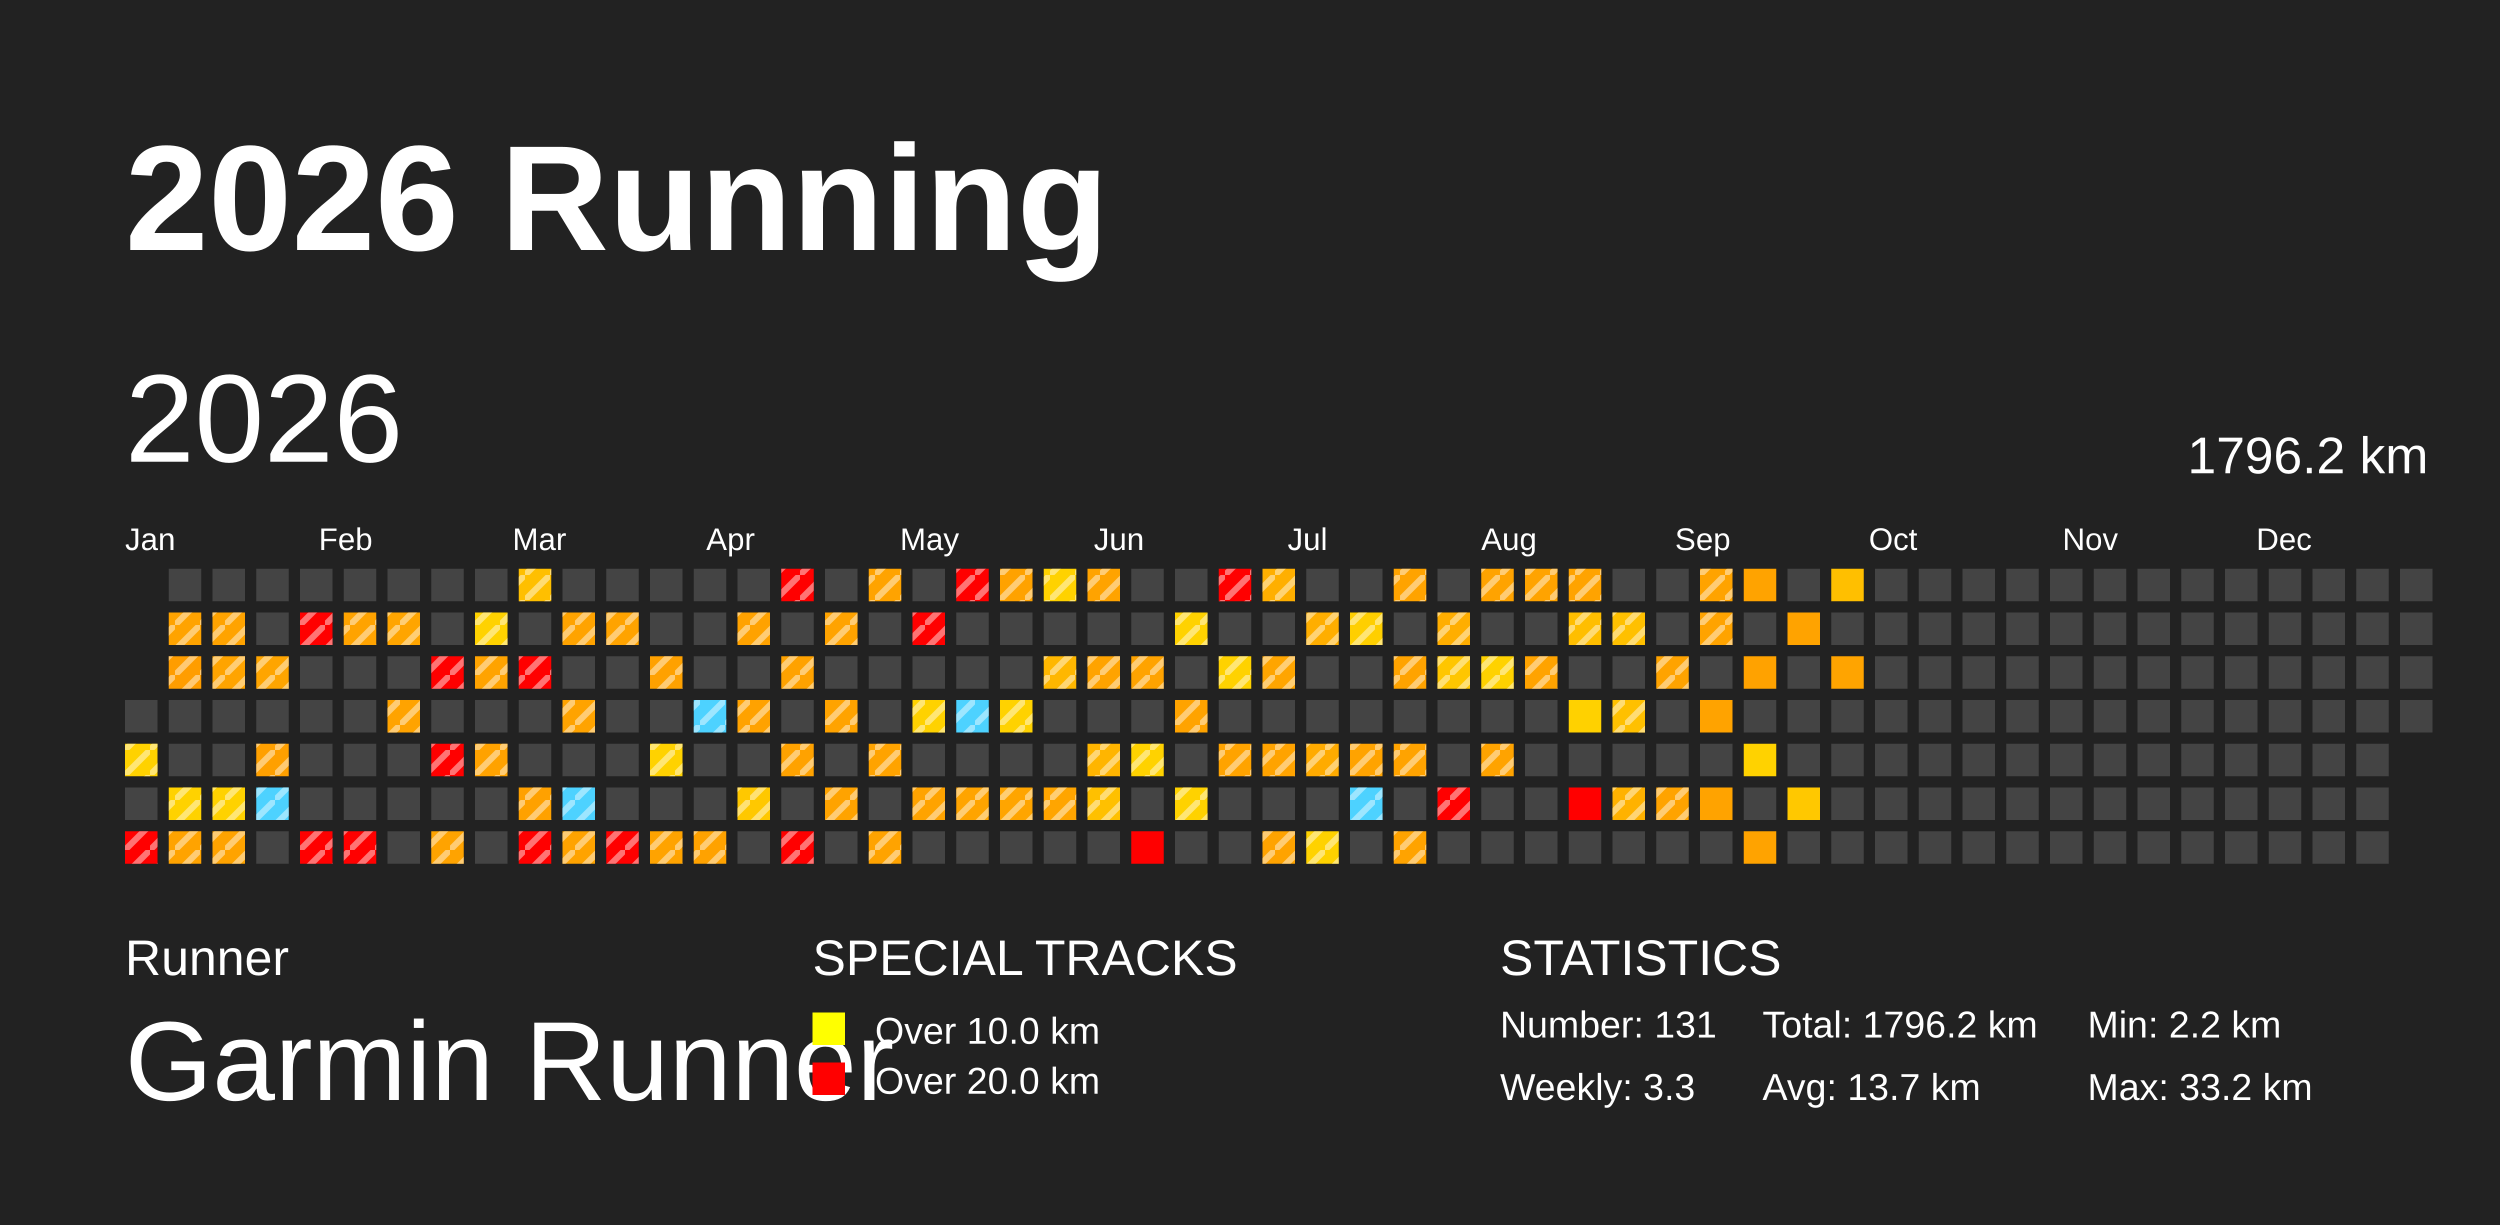
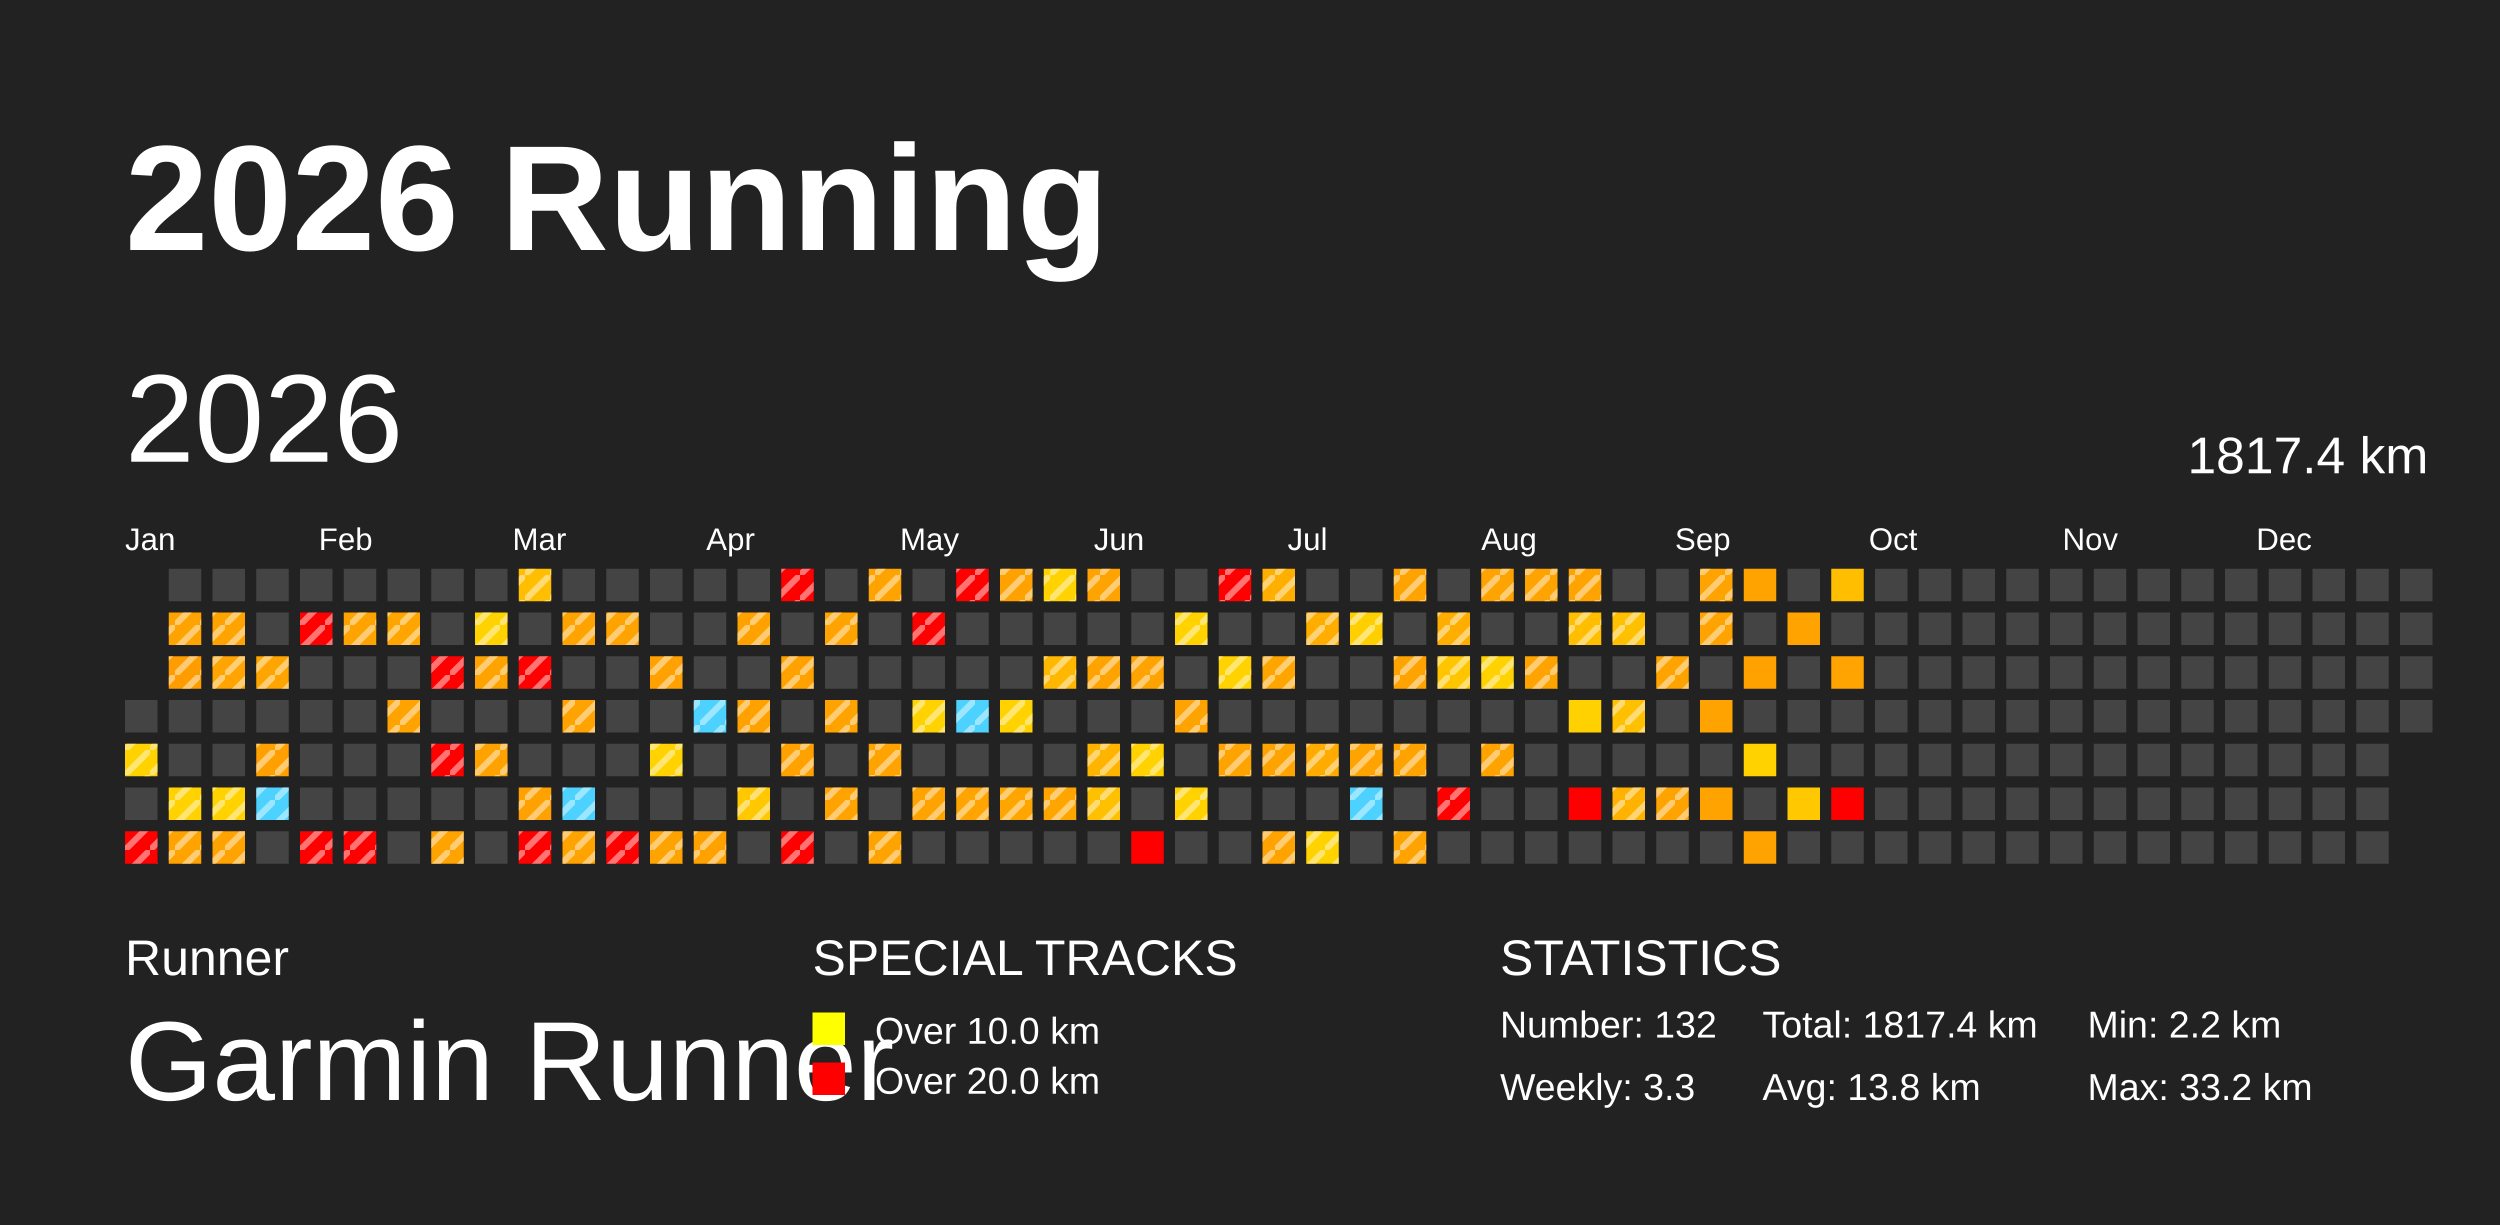
<svg xmlns="http://www.w3.org/2000/svg" baseProfile="full" height="98mm" version="1.1" viewBox="0,0,200,98" width="200mm">
  <defs>
    <pattern height="2" id="indoor-stripe" patternUnits="userSpaceOnUse" width="2">
      <line stroke="white" stroke-opacity="0.45" stroke-width="0.5" x1="0" x2="2" y1="2" y2="0" />
    </pattern>
  </defs>
  <rect fill="#222222" height="98" width="200" x="0" y="0" />
  <text fill="#FFFFFF" style="font-size:12px; font-family:Arial; font-weight:bold;" x="10" y="20">2026 Running</text>
  <text fill="#FFFFFF" style="font-size:4px; font-family:Arial" x="10" y="78">Runner</text>
  <text fill="#FFFFFF" style="font-size:9px; font-family:Arial" x="10" y="88">Garmin Runner</text>
  <text fill="#FFFFFF" style="font-size:4px; font-family:Arial" x="65" y="78">SPECIAL TRACKS</text>
  <rect fill="yellow" height="2.6" width="2.6" x="65" y="81" />
  <text fill="#FFFFFF" style="font-size:3px; font-family:Arial" x="70" y="83.5">Over 10.0 km</text>
  <rect fill="red" height="2.6" width="2.6" x="65" y="85" />
  <text fill="#FFFFFF" style="font-size:3px; font-family:Arial" x="70" y="87.5">Over 20.0 km</text>
  <text fill="#FFFFFF" style="font-size:4px; font-family:Arial" x="120" y="78">STATISTICS</text>
-   <text fill="#FFFFFF" style="font-size:3px; font-family:Arial" x="120" y="83">Number: 131</text>
+   <text fill="#FFFFFF" style="font-size:3px; font-family:Arial" x="120" y="83">Number: 132</text>
  <text fill="#FFFFFF" style="font-size:3px; font-family:Arial" x="120" y="88">Weekly: 3.3</text>
-   <text fill="#FFFFFF" style="font-size:3px; font-family:Arial" x="141" y="83">Total: 1796.2 km</text>
-   <text fill="#FFFFFF" style="font-size:3px; font-family:Arial" x="141" y="88">Avg: 13.7 km</text>
+   <text fill="#FFFFFF" style="font-size:3px; font-family:Arial" x="141" y="83">Total: 1817.4 km</text>
+   <text fill="#FFFFFF" style="font-size:3px; font-family:Arial" x="141" y="88">Avg: 13.8 km</text>
  <text fill="#FFFFFF" style="font-size:3px; font-family:Arial" x="167" y="83">Min: 2.2 km</text>
  <text fill="#FFFFFF" style="font-size:3px; font-family:Arial" x="167" y="88">Max: 33.2 km</text>
  <text dominant-baseline="hanging" fill="#FFFFFF" style="font-size:10.0px; font-family:Arial;" x="10" y="30">2026</text>
-   <text dominant-baseline="hanging" fill="#FFFFFF" style="font-size:4.125px; font-family:Arial;" x="175" y="35">1796.2 km</text>
+   <text dominant-baseline="hanging" fill="#FFFFFF" style="font-size:4.125px; font-family:Arial;" x="175" y="35">1817.4 km</text>
  <text fill="#FFFFFF" style="font-size:2.5px; font-family:Arial" x="10.0" y="44">Jan</text>
  <text fill="#FFFFFF" style="font-size:2.5px; font-family:Arial" x="25.5" y="44">Feb</text>
  <text fill="#FFFFFF" style="font-size:2.5px; font-family:Arial" x="41.0" y="44">Mar</text>
  <text fill="#FFFFFF" style="font-size:2.5px; font-family:Arial" x="56.5" y="44">Apr</text>
  <text fill="#FFFFFF" style="font-size:2.5px; font-family:Arial" x="72.0" y="44">May</text>
  <text fill="#FFFFFF" style="font-size:2.5px; font-family:Arial" x="87.5" y="44">Jun</text>
  <text fill="#FFFFFF" style="font-size:2.5px; font-family:Arial" x="103.0" y="44">Jul</text>
  <text fill="#FFFFFF" style="font-size:2.5px; font-family:Arial" x="118.5" y="44">Aug</text>
  <text fill="#FFFFFF" style="font-size:2.5px; font-family:Arial" x="134.0" y="44">Sep</text>
  <text fill="#FFFFFF" style="font-size:2.5px; font-family:Arial" x="149.5" y="44">Oct</text>
  <text fill="#FFFFFF" style="font-size:2.5px; font-family:Arial" x="165.0" y="44">Nov</text>
  <text fill="#FFFFFF" style="font-size:2.5px; font-family:Arial" x="180.5" y="44">Dec</text>
  <rect fill="#444444" height="2.6" width="2.6" x="10.0" y="56.0" />
  <rect fill="#ffd200" height="2.6" width="2.6" x="10.0" y="59.5" />
  <rect fill="url(#indoor-stripe)" height="2.6" style="pointer-events: none;" width="2.6" x="10.0" y="59.5" />
  <rect fill="#444444" height="2.6" width="2.6" x="10.0" y="63.0" />
  <rect fill="red" height="2.6" width="2.6" x="10.0" y="66.5" />
  <rect fill="url(#indoor-stripe)" height="2.6" style="pointer-events: none;" width="2.6" x="10.0" y="66.5" />
  <rect fill="#444444" height="2.6" width="2.6" x="13.5" y="45.5" />
  <rect fill="#ffa300" height="2.6" width="2.6" x="13.5" y="49.0" />
  <rect fill="url(#indoor-stripe)" height="2.6" style="pointer-events: none;" width="2.6" x="13.5" y="49.0" />
  <rect fill="#ff9d00" height="2.6" width="2.6" x="13.5" y="52.5" />
  <rect fill="url(#indoor-stripe)" height="2.6" style="pointer-events: none;" width="2.6" x="13.5" y="52.5" />
  <rect fill="#444444" height="2.6" width="2.6" x="13.5" y="56.0" />
  <rect fill="#444444" height="2.6" width="2.6" x="13.5" y="59.5" />
  <rect fill="#ffd200" height="2.6" width="2.6" x="13.5" y="63.0" />
  <rect fill="url(#indoor-stripe)" height="2.6" style="pointer-events: none;" width="2.6" x="13.5" y="63.0" />
  <rect fill="#ffa300" height="2.6" width="2.6" x="13.5" y="66.5" />
  <rect fill="url(#indoor-stripe)" height="2.6" style="pointer-events: none;" width="2.6" x="13.5" y="66.5" />
  <rect fill="#444444" height="2.6" width="2.6" x="17.0" y="45.5" />
  <rect fill="#ffa300" height="2.6" width="2.6" x="17.0" y="49.0" />
  <rect fill="url(#indoor-stripe)" height="2.6" style="pointer-events: none;" width="2.6" x="17.0" y="49.0" />
  <rect fill="#ffa400" height="2.6" width="2.6" x="17.0" y="52.5" />
  <rect fill="url(#indoor-stripe)" height="2.6" style="pointer-events: none;" width="2.6" x="17.0" y="52.5" />
  <rect fill="#444444" height="2.6" width="2.6" x="17.0" y="56.0" />
  <rect fill="#444444" height="2.6" width="2.6" x="17.0" y="59.5" />
  <rect fill="#ffd200" height="2.6" width="2.6" x="17.0" y="63.0" />
  <rect fill="url(#indoor-stripe)" height="2.6" style="pointer-events: none;" width="2.6" x="17.0" y="63.0" />
  <rect fill="#ffa300" height="2.6" width="2.6" x="17.0" y="66.5" />
  <rect fill="url(#indoor-stripe)" height="2.6" style="pointer-events: none;" width="2.6" x="17.0" y="66.5" />
  <rect fill="#444444" height="2.6" width="2.6" x="20.5" y="45.5" />
  <rect fill="#444444" height="2.6" width="2.6" x="20.5" y="49.0" />
  <rect fill="#ffa500" height="2.6" width="2.6" x="20.5" y="52.5" />
  <rect fill="url(#indoor-stripe)" height="2.6" style="pointer-events: none;" width="2.6" x="20.5" y="52.5" />
  <rect fill="#444444" height="2.6" width="2.6" x="20.5" y="56.0" />
  <rect fill="#ffa000" height="2.6" width="2.6" x="20.5" y="59.5" />
  <rect fill="url(#indoor-stripe)" height="2.6" style="pointer-events: none;" width="2.6" x="20.5" y="59.5" />
  <rect fill="#4dd2ff" height="2.6" width="2.6" x="20.5" y="63.0" />
  <rect fill="url(#indoor-stripe)" height="2.6" style="pointer-events: none;" width="2.6" x="20.5" y="63.0" />
  <rect fill="#444444" height="2.6" width="2.6" x="20.5" y="66.5" />
  <rect fill="#444444" height="2.6" width="2.6" x="24.0" y="45.5" />
  <rect fill="red" height="2.6" width="2.6" x="24.0" y="49.0" />
  <rect fill="url(#indoor-stripe)" height="2.6" style="pointer-events: none;" width="2.6" x="24.0" y="49.0" />
  <rect fill="#444444" height="2.6" width="2.6" x="24.0" y="52.5" />
  <rect fill="#444444" height="2.6" width="2.6" x="24.0" y="56.0" />
  <rect fill="#444444" height="2.6" width="2.6" x="24.0" y="59.5" />
  <rect fill="#444444" height="2.6" width="2.6" x="24.0" y="63.0" />
  <rect fill="red" height="2.6" width="2.6" x="24.0" y="66.5" />
  <rect fill="url(#indoor-stripe)" height="2.6" style="pointer-events: none;" width="2.6" x="24.0" y="66.5" />
  <rect fill="#444444" height="2.6" width="2.6" x="27.5" y="45.5" />
  <rect fill="#ffa300" height="2.6" width="2.6" x="27.5" y="49.0" />
  <rect fill="url(#indoor-stripe)" height="2.6" style="pointer-events: none;" width="2.6" x="27.5" y="49.0" />
  <rect fill="#444444" height="2.6" width="2.6" x="27.5" y="52.5" />
  <rect fill="#444444" height="2.6" width="2.6" x="27.5" y="56.0" />
  <rect fill="#444444" height="2.6" width="2.6" x="27.5" y="59.5" />
  <rect fill="#444444" height="2.6" width="2.6" x="27.5" y="63.0" />
  <rect fill="red" height="2.6" width="2.6" x="27.5" y="66.5" />
  <rect fill="url(#indoor-stripe)" height="2.6" style="pointer-events: none;" width="2.6" x="27.5" y="66.5" />
  <rect fill="#444444" height="2.6" width="2.6" x="31.0" y="45.5" />
  <rect fill="#ffa500" height="2.6" width="2.6" x="31.0" y="49.0" />
  <rect fill="url(#indoor-stripe)" height="2.6" style="pointer-events: none;" width="2.6" x="31.0" y="49.0" />
  <rect fill="#444444" height="2.6" width="2.6" x="31.0" y="52.5" />
  <rect fill="#ffa300" height="2.6" width="2.6" x="31.0" y="56.0" />
  <rect fill="url(#indoor-stripe)" height="2.6" style="pointer-events: none;" width="2.6" x="31.0" y="56.0" />
  <rect fill="#444444" height="2.6" width="2.6" x="31.0" y="59.5" />
  <rect fill="#444444" height="2.6" width="2.6" x="31.0" y="63.0" />
  <rect fill="#444444" height="2.6" width="2.6" x="31.0" y="66.5" />
  <rect fill="#444444" height="2.6" width="2.6" x="34.5" y="45.5" />
  <rect fill="#444444" height="2.6" width="2.6" x="34.5" y="49.0" />
  <rect fill="red" height="2.6" width="2.6" x="34.5" y="52.5" />
  <rect fill="url(#indoor-stripe)" height="2.6" style="pointer-events: none;" width="2.6" x="34.5" y="52.5" />
  <rect fill="#444444" height="2.6" width="2.6" x="34.5" y="56.0" />
  <rect fill="red" height="2.6" width="2.6" x="34.5" y="59.5" />
  <rect fill="url(#indoor-stripe)" height="2.6" style="pointer-events: none;" width="2.6" x="34.5" y="59.5" />
  <rect fill="#444444" height="2.6" width="2.6" x="34.5" y="63.0" />
  <rect fill="#ffa300" height="2.6" width="2.6" x="34.5" y="66.5" />
  <rect fill="url(#indoor-stripe)" height="2.6" style="pointer-events: none;" width="2.6" x="34.5" y="66.5" />
  <rect fill="#444444" height="2.6" width="2.6" x="38.0" y="45.5" />
  <rect fill="#ffd200" height="2.6" width="2.6" x="38.0" y="49.0" />
  <rect fill="url(#indoor-stripe)" height="2.6" style="pointer-events: none;" width="2.6" x="38.0" y="49.0" />
  <rect fill="#ffa300" height="2.6" width="2.6" x="38.0" y="52.5" />
  <rect fill="url(#indoor-stripe)" height="2.6" style="pointer-events: none;" width="2.6" x="38.0" y="52.5" />
  <rect fill="#444444" height="2.6" width="2.6" x="38.0" y="56.0" />
  <rect fill="#ffa200" height="2.6" width="2.6" x="38.0" y="59.5" />
  <rect fill="url(#indoor-stripe)" height="2.6" style="pointer-events: none;" width="2.6" x="38.0" y="59.5" />
  <rect fill="#444444" height="2.6" width="2.6" x="38.0" y="63.0" />
  <rect fill="#444444" height="2.6" width="2.6" x="38.0" y="66.5" />
  <rect fill="#ffbf00" height="2.6" width="2.6" x="41.5" y="45.5" />
  <rect fill="url(#indoor-stripe)" height="2.6" style="pointer-events: none;" width="2.6" x="41.5" y="45.5" />
  <rect fill="#444444" height="2.6" width="2.6" x="41.5" y="49.0" />
  <rect fill="red" height="2.6" width="2.6" x="41.5" y="52.5" />
  <rect fill="url(#indoor-stripe)" height="2.6" style="pointer-events: none;" width="2.6" x="41.5" y="52.5" />
  <rect fill="#444444" height="2.6" width="2.6" x="41.5" y="56.0" />
  <rect fill="#444444" height="2.6" width="2.6" x="41.5" y="59.5" />
  <rect fill="#ffa100" height="2.6" width="2.6" x="41.5" y="63.0" />
  <rect fill="url(#indoor-stripe)" height="2.6" style="pointer-events: none;" width="2.6" x="41.5" y="63.0" />
  <rect fill="red" height="2.6" width="2.6" x="41.5" y="66.5" />
  <rect fill="url(#indoor-stripe)" height="2.6" style="pointer-events: none;" width="2.6" x="41.5" y="66.5" />
  <rect fill="#444444" height="2.6" width="2.6" x="45.0" y="45.5" />
  <rect fill="#ffa300" height="2.6" width="2.6" x="45.0" y="49.0" />
  <rect fill="url(#indoor-stripe)" height="2.6" style="pointer-events: none;" width="2.6" x="45.0" y="49.0" />
  <rect fill="#444444" height="2.6" width="2.6" x="45.0" y="52.5" />
  <rect fill="#ffa300" height="2.6" width="2.6" x="45.0" y="56.0" />
  <rect fill="url(#indoor-stripe)" height="2.6" style="pointer-events: none;" width="2.6" x="45.0" y="56.0" />
  <rect fill="#444444" height="2.6" width="2.6" x="45.0" y="59.5" />
  <rect fill="#4dd2ff" height="2.6" width="2.6" x="45.0" y="63.0" />
  <rect fill="url(#indoor-stripe)" height="2.6" style="pointer-events: none;" width="2.6" x="45.0" y="63.0" />
  <rect fill="#ffa300" height="2.6" width="2.6" x="45.0" y="66.5" />
  <rect fill="url(#indoor-stripe)" height="2.6" style="pointer-events: none;" width="2.6" x="45.0" y="66.5" />
  <rect fill="#444444" height="2.6" width="2.6" x="48.5" y="45.5" />
  <rect fill="#ffa300" height="2.6" width="2.6" x="48.5" y="49.0" />
  <rect fill="url(#indoor-stripe)" height="2.6" style="pointer-events: none;" width="2.6" x="48.5" y="49.0" />
  <rect fill="#444444" height="2.6" width="2.6" x="48.5" y="52.5" />
  <rect fill="#444444" height="2.6" width="2.6" x="48.5" y="56.0" />
  <rect fill="#444444" height="2.6" width="2.6" x="48.5" y="59.5" />
  <rect fill="#444444" height="2.6" width="2.6" x="48.5" y="63.0" />
  <rect fill="red" height="2.6" width="2.6" x="48.5" y="66.5" />
  <rect fill="url(#indoor-stripe)" height="2.6" style="pointer-events: none;" width="2.6" x="48.5" y="66.5" />
  <rect fill="#444444" height="2.6" width="2.6" x="52.0" y="45.5" />
  <rect fill="#444444" height="2.6" width="2.6" x="52.0" y="49.0" />
  <rect fill="#ffa100" height="2.6" width="2.6" x="52.0" y="52.5" />
  <rect fill="url(#indoor-stripe)" height="2.6" style="pointer-events: none;" width="2.6" x="52.0" y="52.5" />
  <rect fill="#444444" height="2.6" width="2.6" x="52.0" y="56.0" />
  <rect fill="#ffd200" height="2.6" width="2.6" x="52.0" y="59.5" />
  <rect fill="url(#indoor-stripe)" height="2.6" style="pointer-events: none;" width="2.6" x="52.0" y="59.5" />
  <rect fill="#444444" height="2.6" width="2.6" x="52.0" y="63.0" />
  <rect fill="#ffa300" height="2.6" width="2.6" x="52.0" y="66.5" />
  <rect fill="url(#indoor-stripe)" height="2.6" style="pointer-events: none;" width="2.6" x="52.0" y="66.5" />
  <rect fill="#444444" height="2.6" width="2.6" x="55.5" y="45.5" />
  <rect fill="#444444" height="2.6" width="2.6" x="55.5" y="49.0" />
  <rect fill="#444444" height="2.6" width="2.6" x="55.5" y="52.5" />
  <rect fill="#4dd2ff" height="2.6" width="2.6" x="55.5" y="56.0" />
  <rect fill="url(#indoor-stripe)" height="2.6" style="pointer-events: none;" width="2.6" x="55.5" y="56.0" />
  <rect fill="#444444" height="2.6" width="2.6" x="55.5" y="59.5" />
  <rect fill="#444444" height="2.6" width="2.6" x="55.5" y="63.0" />
  <rect fill="#ffa200" height="2.6" width="2.6" x="55.5" y="66.5" />
  <rect fill="url(#indoor-stripe)" height="2.6" style="pointer-events: none;" width="2.6" x="55.5" y="66.5" />
  <rect fill="#444444" height="2.6" width="2.6" x="59.0" y="45.5" />
  <rect fill="#ffa200" height="2.6" width="2.6" x="59.0" y="49.0" />
  <rect fill="url(#indoor-stripe)" height="2.6" style="pointer-events: none;" width="2.6" x="59.0" y="49.0" />
  <rect fill="#444444" height="2.6" width="2.6" x="59.0" y="52.5" />
  <rect fill="#ffa200" height="2.6" width="2.6" x="59.0" y="56.0" />
  <rect fill="url(#indoor-stripe)" height="2.6" style="pointer-events: none;" width="2.6" x="59.0" y="56.0" />
  <rect fill="#444444" height="2.6" width="2.6" x="59.0" y="59.5" />
  <rect fill="#ffc800" height="2.6" width="2.6" x="59.0" y="63.0" />
  <rect fill="url(#indoor-stripe)" height="2.6" style="pointer-events: none;" width="2.6" x="59.0" y="63.0" />
  <rect fill="#444444" height="2.6" width="2.6" x="59.0" y="66.5" />
  <rect fill="red" height="2.6" width="2.6" x="62.5" y="45.5" />
  <rect fill="url(#indoor-stripe)" height="2.6" style="pointer-events: none;" width="2.6" x="62.5" y="45.5" />
  <rect fill="#444444" height="2.6" width="2.6" x="62.5" y="49.0" />
  <rect fill="#ffa200" height="2.6" width="2.6" x="62.5" y="52.5" />
  <rect fill="url(#indoor-stripe)" height="2.6" style="pointer-events: none;" width="2.6" x="62.5" y="52.5" />
  <rect fill="#444444" height="2.6" width="2.6" x="62.5" y="56.0" />
  <rect fill="#ffa200" height="2.6" width="2.6" x="62.5" y="59.5" />
  <rect fill="url(#indoor-stripe)" height="2.6" style="pointer-events: none;" width="2.6" x="62.5" y="59.5" />
  <rect fill="#444444" height="2.6" width="2.6" x="62.5" y="63.0" />
  <rect fill="red" height="2.6" width="2.6" x="62.5" y="66.5" />
  <rect fill="url(#indoor-stripe)" height="2.6" style="pointer-events: none;" width="2.6" x="62.5" y="66.5" />
  <rect fill="#444444" height="2.6" width="2.6" x="66.0" y="45.5" />
  <rect fill="#ffa300" height="2.6" width="2.6" x="66.0" y="49.0" />
  <rect fill="url(#indoor-stripe)" height="2.6" style="pointer-events: none;" width="2.6" x="66.0" y="49.0" />
  <rect fill="#444444" height="2.6" width="2.6" x="66.0" y="52.5" />
  <rect fill="#ffa300" height="2.6" width="2.6" x="66.0" y="56.0" />
  <rect fill="url(#indoor-stripe)" height="2.6" style="pointer-events: none;" width="2.6" x="66.0" y="56.0" />
  <rect fill="#444444" height="2.6" width="2.6" x="66.0" y="59.5" />
  <rect fill="#ffa300" height="2.6" width="2.6" x="66.0" y="63.0" />
  <rect fill="url(#indoor-stripe)" height="2.6" style="pointer-events: none;" width="2.6" x="66.0" y="63.0" />
  <rect fill="#444444" height="2.6" width="2.6" x="66.0" y="66.5" />
  <rect fill="#ffa300" height="2.6" width="2.6" x="69.5" y="45.5" />
  <rect fill="url(#indoor-stripe)" height="2.6" style="pointer-events: none;" width="2.6" x="69.5" y="45.5" />
  <rect fill="#444444" height="2.6" width="2.6" x="69.5" y="49.0" />
  <rect fill="#444444" height="2.6" width="2.6" x="69.5" y="52.5" />
  <rect fill="#444444" height="2.6" width="2.6" x="69.5" y="56.0" />
  <rect fill="#ffa300" height="2.6" width="2.6" x="69.5" y="59.5" />
  <rect fill="url(#indoor-stripe)" height="2.6" style="pointer-events: none;" width="2.6" x="69.5" y="59.5" />
  <rect fill="#444444" height="2.6" width="2.6" x="69.5" y="63.0" />
  <rect fill="#ffa300" height="2.6" width="2.6" x="69.5" y="66.5" />
  <rect fill="url(#indoor-stripe)" height="2.6" style="pointer-events: none;" width="2.6" x="69.5" y="66.5" />
  <rect fill="#444444" height="2.6" width="2.6" x="73.0" y="45.5" />
  <rect fill="red" height="2.6" width="2.6" x="73.0" y="49.0" />
  <rect fill="url(#indoor-stripe)" height="2.6" style="pointer-events: none;" width="2.6" x="73.0" y="49.0" />
  <rect fill="#444444" height="2.6" width="2.6" x="73.0" y="52.5" />
  <rect fill="#ffd200" height="2.6" width="2.6" x="73.0" y="56.0" />
  <rect fill="url(#indoor-stripe)" height="2.6" style="pointer-events: none;" width="2.6" x="73.0" y="56.0" />
  <rect fill="#444444" height="2.6" width="2.6" x="73.0" y="59.5" />
  <rect fill="#ffa300" height="2.6" width="2.6" x="73.0" y="63.0" />
  <rect fill="url(#indoor-stripe)" height="2.6" style="pointer-events: none;" width="2.6" x="73.0" y="63.0" />
  <rect fill="#444444" height="2.6" width="2.6" x="73.0" y="66.5" />
  <rect fill="red" height="2.6" width="2.6" x="76.5" y="45.5" />
  <rect fill="url(#indoor-stripe)" height="2.6" style="pointer-events: none;" width="2.6" x="76.5" y="45.5" />
  <rect fill="#444444" height="2.6" width="2.6" x="76.5" y="49.0" />
  <rect fill="#444444" height="2.6" width="2.6" x="76.5" y="52.5" />
  <rect fill="#4dd2ff" height="2.6" width="2.6" x="76.5" y="56.0" />
  <rect fill="url(#indoor-stripe)" height="2.6" style="pointer-events: none;" width="2.6" x="76.5" y="56.0" />
  <rect fill="#444444" height="2.6" width="2.6" x="76.5" y="59.5" />
  <rect fill="#ffa400" height="2.6" width="2.6" x="76.5" y="63.0" />
  <rect fill="url(#indoor-stripe)" height="2.6" style="pointer-events: none;" width="2.6" x="76.5" y="63.0" />
  <rect fill="#444444" height="2.6" width="2.6" x="76.5" y="66.5" />
  <rect fill="#ffa200" height="2.6" width="2.6" x="80.0" y="45.5" />
  <rect fill="url(#indoor-stripe)" height="2.6" style="pointer-events: none;" width="2.6" x="80.0" y="45.5" />
  <rect fill="#444444" height="2.6" width="2.6" x="80.0" y="49.0" />
  <rect fill="#444444" height="2.6" width="2.6" x="80.0" y="52.5" />
  <rect fill="#ffd200" height="2.6" width="2.6" x="80.0" y="56.0" />
  <rect fill="url(#indoor-stripe)" height="2.6" style="pointer-events: none;" width="2.6" x="80.0" y="56.0" />
  <rect fill="#444444" height="2.6" width="2.6" x="80.0" y="59.5" />
  <rect fill="#ffa500" height="2.6" width="2.6" x="80.0" y="63.0" />
  <rect fill="url(#indoor-stripe)" height="2.6" style="pointer-events: none;" width="2.6" x="80.0" y="63.0" />
  <rect fill="#444444" height="2.6" width="2.6" x="80.0" y="66.5" />
  <rect fill="#ffd200" height="2.6" width="2.6" x="83.5" y="45.5" />
  <rect fill="url(#indoor-stripe)" height="2.6" style="pointer-events: none;" width="2.6" x="83.5" y="45.5" />
  <rect fill="#444444" height="2.6" width="2.6" x="83.5" y="49.0" />
  <rect fill="#ffb700" height="2.6" width="2.6" x="83.5" y="52.5" />
  <rect fill="url(#indoor-stripe)" height="2.6" style="pointer-events: none;" width="2.6" x="83.5" y="52.5" />
  <rect fill="#444444" height="2.6" width="2.6" x="83.5" y="56.0" />
  <rect fill="#444444" height="2.6" width="2.6" x="83.5" y="59.5" />
  <rect fill="#ffa500" height="2.6" width="2.6" x="83.5" y="63.0" />
  <rect fill="url(#indoor-stripe)" height="2.6" style="pointer-events: none;" width="2.6" x="83.5" y="63.0" />
  <rect fill="#444444" height="2.6" width="2.6" x="83.5" y="66.5" />
  <rect fill="#ffa300" height="2.6" width="2.6" x="87.0" y="45.5" />
  <rect fill="url(#indoor-stripe)" height="2.6" style="pointer-events: none;" width="2.6" x="87.0" y="45.5" />
  <rect fill="#444444" height="2.6" width="2.6" x="87.0" y="49.0" />
  <rect fill="#ffa300" height="2.6" width="2.6" x="87.0" y="52.5" />
  <rect fill="url(#indoor-stripe)" height="2.6" style="pointer-events: none;" width="2.6" x="87.0" y="52.5" />
  <rect fill="#444444" height="2.6" width="2.6" x="87.0" y="56.0" />
  <rect fill="#ffb500" height="2.6" width="2.6" x="87.0" y="59.5" />
  <rect fill="url(#indoor-stripe)" height="2.6" style="pointer-events: none;" width="2.6" x="87.0" y="59.5" />
  <rect fill="#ffc000" height="2.6" width="2.6" x="87.0" y="63.0" />
  <rect fill="url(#indoor-stripe)" height="2.6" style="pointer-events: none;" width="2.6" x="87.0" y="63.0" />
  <rect fill="#444444" height="2.6" width="2.6" x="87.0" y="66.5" />
  <rect fill="#444444" height="2.6" width="2.6" x="90.5" y="45.5" />
  <rect fill="#444444" height="2.6" width="2.6" x="90.5" y="49.0" />
  <rect fill="#ffa300" height="2.6" width="2.6" x="90.5" y="52.5" />
  <rect fill="url(#indoor-stripe)" height="2.6" style="pointer-events: none;" width="2.6" x="90.5" y="52.5" />
  <rect fill="#444444" height="2.6" width="2.6" x="90.5" y="56.0" />
  <rect fill="#ffd200" height="2.6" width="2.6" x="90.5" y="59.5" />
  <rect fill="url(#indoor-stripe)" height="2.6" style="pointer-events: none;" width="2.6" x="90.5" y="59.5" />
  <rect fill="#444444" height="2.6" width="2.6" x="90.5" y="63.0" />
  <rect fill="red" height="2.6" width="2.6" x="90.5" y="66.5" />
  <rect fill="#444444" height="2.6" width="2.6" x="94.0" y="45.5" />
  <rect fill="#ffd200" height="2.6" width="2.6" x="94.0" y="49.0" />
  <rect fill="url(#indoor-stripe)" height="2.6" style="pointer-events: none;" width="2.6" x="94.0" y="49.0" />
  <rect fill="#444444" height="2.6" width="2.6" x="94.0" y="52.5" />
  <rect fill="#ffa300" height="2.6" width="2.6" x="94.0" y="56.0" />
  <rect fill="url(#indoor-stripe)" height="2.6" style="pointer-events: none;" width="2.6" x="94.0" y="56.0" />
  <rect fill="#444444" height="2.6" width="2.6" x="94.0" y="59.5" />
  <rect fill="#ffd200" height="2.6" width="2.6" x="94.0" y="63.0" />
  <rect fill="url(#indoor-stripe)" height="2.6" style="pointer-events: none;" width="2.6" x="94.0" y="63.0" />
  <rect fill="#444444" height="2.6" width="2.6" x="94.0" y="66.5" />
  <rect fill="red" height="2.6" width="2.6" x="97.5" y="45.5" />
  <rect fill="url(#indoor-stripe)" height="2.6" style="pointer-events: none;" width="2.6" x="97.5" y="45.5" />
  <rect fill="#444444" height="2.6" width="2.6" x="97.5" y="49.0" />
  <rect fill="#ffd200" height="2.6" width="2.6" x="97.5" y="52.5" />
  <rect fill="url(#indoor-stripe)" height="2.6" style="pointer-events: none;" width="2.6" x="97.5" y="52.5" />
  <rect fill="#444444" height="2.6" width="2.6" x="97.5" y="56.0" />
  <rect fill="#ffa300" height="2.6" width="2.6" x="97.5" y="59.5" />
  <rect fill="url(#indoor-stripe)" height="2.6" style="pointer-events: none;" width="2.6" x="97.5" y="59.5" />
  <rect fill="#444444" height="2.6" width="2.6" x="97.5" y="63.0" />
  <rect fill="#444444" height="2.6" width="2.6" x="97.5" y="66.5" />
  <rect fill="#ffaf00" height="2.6" width="2.6" x="101.0" y="45.5" />
  <rect fill="url(#indoor-stripe)" height="2.6" style="pointer-events: none;" width="2.6" x="101.0" y="45.5" />
  <rect fill="#444444" height="2.6" width="2.6" x="101.0" y="49.0" />
  <rect fill="#ffa500" height="2.6" width="2.6" x="101.0" y="52.5" />
  <rect fill="url(#indoor-stripe)" height="2.6" style="pointer-events: none;" width="2.6" x="101.0" y="52.5" />
  <rect fill="#444444" height="2.6" width="2.6" x="101.0" y="56.0" />
  <rect fill="#ffa300" height="2.6" width="2.6" x="101.0" y="59.5" />
  <rect fill="url(#indoor-stripe)" height="2.6" style="pointer-events: none;" width="2.6" x="101.0" y="59.5" />
  <rect fill="#444444" height="2.6" width="2.6" x="101.0" y="63.0" />
  <rect fill="#ffa300" height="2.6" width="2.6" x="101.0" y="66.5" />
  <rect fill="url(#indoor-stripe)" height="2.6" style="pointer-events: none;" width="2.6" x="101.0" y="66.5" />
  <rect fill="#444444" height="2.6" width="2.6" x="104.5" y="45.5" />
  <rect fill="#ffae00" height="2.6" width="2.6" x="104.5" y="49.0" />
  <rect fill="url(#indoor-stripe)" height="2.6" style="pointer-events: none;" width="2.6" x="104.5" y="49.0" />
  <rect fill="#444444" height="2.6" width="2.6" x="104.5" y="52.5" />
  <rect fill="#444444" height="2.6" width="2.6" x="104.5" y="56.0" />
  <rect fill="#ffab00" height="2.6" width="2.6" x="104.5" y="59.5" />
  <rect fill="url(#indoor-stripe)" height="2.6" style="pointer-events: none;" width="2.6" x="104.5" y="59.5" />
  <rect fill="#444444" height="2.6" width="2.6" x="104.5" y="63.0" />
  <rect fill="#ffd200" height="2.6" width="2.6" x="104.5" y="66.5" />
  <rect fill="url(#indoor-stripe)" height="2.6" style="pointer-events: none;" width="2.6" x="104.5" y="66.5" />
  <rect fill="#444444" height="2.6" width="2.6" x="108.0" y="45.5" />
  <rect fill="#ffcf00" height="2.6" width="2.6" x="108.0" y="49.0" />
  <rect fill="url(#indoor-stripe)" height="2.6" style="pointer-events: none;" width="2.6" x="108.0" y="49.0" />
  <rect fill="#444444" height="2.6" width="2.6" x="108.0" y="52.5" />
  <rect fill="#444444" height="2.6" width="2.6" x="108.0" y="56.0" />
  <rect fill="#ffa300" height="2.6" width="2.6" x="108.0" y="59.5" />
  <rect fill="url(#indoor-stripe)" height="2.6" style="pointer-events: none;" width="2.6" x="108.0" y="59.5" />
  <rect fill="#4dd2ff" height="2.6" width="2.6" x="108.0" y="63.0" />
  <rect fill="url(#indoor-stripe)" height="2.6" style="pointer-events: none;" width="2.6" x="108.0" y="63.0" />
  <rect fill="#444444" height="2.6" width="2.6" x="108.0" y="66.5" />
  <rect fill="#ffa300" height="2.6" width="2.6" x="111.5" y="45.5" />
  <rect fill="url(#indoor-stripe)" height="2.6" style="pointer-events: none;" width="2.6" x="111.5" y="45.5" />
  <rect fill="#444444" height="2.6" width="2.6" x="111.5" y="49.0" />
  <rect fill="#ffa300" height="2.6" width="2.6" x="111.5" y="52.5" />
  <rect fill="url(#indoor-stripe)" height="2.6" style="pointer-events: none;" width="2.6" x="111.5" y="52.5" />
  <rect fill="#444444" height="2.6" width="2.6" x="111.5" y="56.0" />
  <rect fill="#ffa300" height="2.6" width="2.6" x="111.5" y="59.5" />
  <rect fill="url(#indoor-stripe)" height="2.6" style="pointer-events: none;" width="2.6" x="111.5" y="59.5" />
  <rect fill="#444444" height="2.6" width="2.6" x="111.5" y="63.0" />
  <rect fill="#ffa300" height="2.6" width="2.6" x="111.5" y="66.5" />
  <rect fill="url(#indoor-stripe)" height="2.6" style="pointer-events: none;" width="2.6" x="111.5" y="66.5" />
  <rect fill="#444444" height="2.6" width="2.6" x="115.0" y="45.5" />
  <rect fill="#ffae00" height="2.6" width="2.6" x="115.0" y="49.0" />
  <rect fill="url(#indoor-stripe)" height="2.6" style="pointer-events: none;" width="2.6" x="115.0" y="49.0" />
  <rect fill="#ffc600" height="2.6" width="2.6" x="115.0" y="52.5" />
  <rect fill="url(#indoor-stripe)" height="2.6" style="pointer-events: none;" width="2.6" x="115.0" y="52.5" />
  <rect fill="#444444" height="2.6" width="2.6" x="115.0" y="56.0" />
  <rect fill="#444444" height="2.6" width="2.6" x="115.0" y="59.5" />
  <rect fill="red" height="2.6" width="2.6" x="115.0" y="63.0" />
  <rect fill="url(#indoor-stripe)" height="2.6" style="pointer-events: none;" width="2.6" x="115.0" y="63.0" />
  <rect fill="#444444" height="2.6" width="2.6" x="115.0" y="66.5" />
  <rect fill="#ffa300" height="2.6" width="2.6" x="118.5" y="45.5" />
  <rect fill="url(#indoor-stripe)" height="2.6" style="pointer-events: none;" width="2.6" x="118.5" y="45.5" />
  <rect fill="#444444" height="2.6" width="2.6" x="118.5" y="49.0" />
  <rect fill="#ffd200" height="2.6" width="2.6" x="118.5" y="52.5" />
  <rect fill="url(#indoor-stripe)" height="2.6" style="pointer-events: none;" width="2.6" x="118.5" y="52.5" />
  <rect fill="#444444" height="2.6" width="2.6" x="118.5" y="56.0" />
  <rect fill="#ffa300" height="2.6" width="2.6" x="118.5" y="59.5" />
  <rect fill="url(#indoor-stripe)" height="2.6" style="pointer-events: none;" width="2.6" x="118.5" y="59.5" />
  <rect fill="#444444" height="2.6" width="2.6" x="118.5" y="63.0" />
  <rect fill="#444444" height="2.6" width="2.6" x="118.5" y="66.5" />
  <rect fill="#ffa300" height="2.6" width="2.6" x="122.0" y="45.5" />
  <rect fill="url(#indoor-stripe)" height="2.6" style="pointer-events: none;" width="2.6" x="122.0" y="45.5" />
  <rect fill="#444444" height="2.6" width="2.6" x="122.0" y="49.0" />
  <rect fill="#ffa300" height="2.6" width="2.6" x="122.0" y="52.5" />
  <rect fill="url(#indoor-stripe)" height="2.6" style="pointer-events: none;" width="2.6" x="122.0" y="52.5" />
  <rect fill="#444444" height="2.6" width="2.6" x="122.0" y="56.0" />
  <rect fill="#444444" height="2.6" width="2.6" x="122.0" y="59.5" />
  <rect fill="#444444" height="2.6" width="2.6" x="122.0" y="63.0" />
  <rect fill="#444444" height="2.6" width="2.6" x="122.0" y="66.5" />
  <rect fill="#ffa300" height="2.6" width="2.6" x="125.5" y="45.5" />
  <rect fill="url(#indoor-stripe)" height="2.6" style="pointer-events: none;" width="2.6" x="125.5" y="45.5" />
  <rect fill="#ffbe00" height="2.6" width="2.6" x="125.5" y="49.0" />
  <rect fill="url(#indoor-stripe)" height="2.6" style="pointer-events: none;" width="2.6" x="125.5" y="49.0" />
  <rect fill="#444444" height="2.6" width="2.6" x="125.5" y="52.5" />
  <rect fill="#ffd100" height="2.6" width="2.6" x="125.5" y="56.0" />
  <rect fill="#444444" height="2.6" width="2.6" x="125.5" y="59.5" />
  <rect fill="red" height="2.6" width="2.6" x="125.5" y="63.0" />
  <rect fill="#444444" height="2.6" width="2.6" x="125.5" y="66.5" />
  <rect fill="#444444" height="2.6" width="2.6" x="129.0" y="45.5" />
  <rect fill="#ffc000" height="2.6" width="2.6" x="129.0" y="49.0" />
  <rect fill="url(#indoor-stripe)" height="2.6" style="pointer-events: none;" width="2.6" x="129.0" y="49.0" />
  <rect fill="#444444" height="2.6" width="2.6" x="129.0" y="52.5" />
  <rect fill="#ffc000" height="2.6" width="2.6" x="129.0" y="56.0" />
  <rect fill="url(#indoor-stripe)" height="2.6" style="pointer-events: none;" width="2.6" x="129.0" y="56.0" />
  <rect fill="#444444" height="2.6" width="2.6" x="129.0" y="59.5" />
  <rect fill="#ffb200" height="2.6" width="2.6" x="129.0" y="63.0" />
  <rect fill="url(#indoor-stripe)" height="2.6" style="pointer-events: none;" width="2.6" x="129.0" y="63.0" />
  <rect fill="#444444" height="2.6" width="2.6" x="129.0" y="66.5" />
  <rect fill="#444444" height="2.6" width="2.6" x="132.5" y="45.5" />
  <rect fill="#444444" height="2.6" width="2.6" x="132.5" y="49.0" />
  <rect fill="#ffa300" height="2.6" width="2.6" x="132.5" y="52.5" />
  <rect fill="url(#indoor-stripe)" height="2.6" style="pointer-events: none;" width="2.6" x="132.5" y="52.5" />
  <rect fill="#444444" height="2.6" width="2.6" x="132.5" y="56.0" />
  <rect fill="#444444" height="2.6" width="2.6" x="132.5" y="59.5" />
  <rect fill="#ffa300" height="2.6" width="2.6" x="132.5" y="63.0" />
  <rect fill="url(#indoor-stripe)" height="2.6" style="pointer-events: none;" width="2.6" x="132.5" y="63.0" />
  <rect fill="#444444" height="2.6" width="2.6" x="132.5" y="66.5" />
  <rect fill="#ffa300" height="2.6" width="2.6" x="136.0" y="45.5" />
  <rect fill="url(#indoor-stripe)" height="2.6" style="pointer-events: none;" width="2.6" x="136.0" y="45.5" />
  <rect fill="#ffa300" height="2.6" width="2.6" x="136.0" y="49.0" />
  <rect fill="url(#indoor-stripe)" height="2.6" style="pointer-events: none;" width="2.6" x="136.0" y="49.0" />
  <rect fill="#444444" height="2.6" width="2.6" x="136.0" y="52.5" />
  <rect fill="#ffa300" height="2.6" width="2.6" x="136.0" y="56.0" />
  <rect fill="#444444" height="2.6" width="2.6" x="136.0" y="59.5" />
  <rect fill="#ffa300" height="2.6" width="2.6" x="136.0" y="63.0" />
  <rect fill="#444444" height="2.6" width="2.6" x="136.0" y="66.5" />
  <rect fill="#ffa300" height="2.6" width="2.6" x="139.5" y="45.5" />
  <rect fill="#444444" height="2.6" width="2.6" x="139.5" y="49.0" />
  <rect fill="#ffa200" height="2.6" width="2.6" x="139.5" y="52.5" />
  <rect fill="#444444" height="2.6" width="2.6" x="139.5" y="56.0" />
  <rect fill="#ffd200" height="2.6" width="2.6" x="139.5" y="59.5" />
  <rect fill="#444444" height="2.6" width="2.6" x="139.5" y="63.0" />
  <rect fill="#ffa300" height="2.6" width="2.6" x="139.5" y="66.5" />
  <rect fill="#444444" height="2.6" width="2.6" x="143.0" y="45.5" />
  <rect fill="#ffa300" height="2.6" width="2.6" x="143.0" y="49.0" />
  <rect fill="#444444" height="2.6" width="2.6" x="143.0" y="52.5" />
  <rect fill="#444444" height="2.6" width="2.6" x="143.0" y="56.0" />
  <rect fill="#444444" height="2.6" width="2.6" x="143.0" y="59.5" />
  <rect fill="#ffc800" height="2.6" width="2.6" x="143.0" y="63.0" />
  <rect fill="#444444" height="2.6" width="2.6" x="143.0" y="66.5" />
  <rect fill="#ffbf00" height="2.6" width="2.6" x="146.5" y="45.5" />
  <rect fill="#444444" height="2.6" width="2.6" x="146.5" y="49.0" />
  <rect fill="#ffa400" height="2.6" width="2.6" x="146.5" y="52.5" />
  <rect fill="#444444" height="2.6" width="2.6" x="146.5" y="56.0" />
  <rect fill="#444444" height="2.6" width="2.6" x="146.5" y="59.5" />
-   <rect fill="#444444" height="2.6" width="2.6" x="146.5" y="63.0" />
+   <rect fill="red" height="2.6" width="2.6" x="146.5" y="63.0" />
  <rect fill="#444444" height="2.6" width="2.6" x="146.5" y="66.5" />
  <rect fill="#444444" height="2.6" width="2.6" x="150.0" y="45.5" />
  <rect fill="#444444" height="2.6" width="2.6" x="150.0" y="49.0" />
  <rect fill="#444444" height="2.6" width="2.6" x="150.0" y="52.5" />
  <rect fill="#444444" height="2.6" width="2.6" x="150.0" y="56.0" />
  <rect fill="#444444" height="2.6" width="2.6" x="150.0" y="59.5" />
  <rect fill="#444444" height="2.6" width="2.6" x="150.0" y="63.0" />
  <rect fill="#444444" height="2.6" width="2.6" x="150.0" y="66.5" />
  <rect fill="#444444" height="2.6" width="2.6" x="153.5" y="45.5" />
  <rect fill="#444444" height="2.6" width="2.6" x="153.5" y="49.0" />
  <rect fill="#444444" height="2.6" width="2.6" x="153.5" y="52.5" />
  <rect fill="#444444" height="2.6" width="2.6" x="153.5" y="56.0" />
  <rect fill="#444444" height="2.6" width="2.6" x="153.5" y="59.5" />
  <rect fill="#444444" height="2.6" width="2.6" x="153.5" y="63.0" />
  <rect fill="#444444" height="2.6" width="2.6" x="153.5" y="66.5" />
  <rect fill="#444444" height="2.6" width="2.6" x="157.0" y="45.5" />
  <rect fill="#444444" height="2.6" width="2.6" x="157.0" y="49.0" />
  <rect fill="#444444" height="2.6" width="2.6" x="157.0" y="52.5" />
  <rect fill="#444444" height="2.6" width="2.6" x="157.0" y="56.0" />
  <rect fill="#444444" height="2.6" width="2.6" x="157.0" y="59.5" />
  <rect fill="#444444" height="2.6" width="2.6" x="157.0" y="63.0" />
  <rect fill="#444444" height="2.6" width="2.6" x="157.0" y="66.5" />
  <rect fill="#444444" height="2.6" width="2.6" x="160.5" y="45.5" />
  <rect fill="#444444" height="2.6" width="2.6" x="160.5" y="49.0" />
  <rect fill="#444444" height="2.6" width="2.6" x="160.5" y="52.5" />
  <rect fill="#444444" height="2.6" width="2.6" x="160.5" y="56.0" />
  <rect fill="#444444" height="2.6" width="2.6" x="160.5" y="59.5" />
  <rect fill="#444444" height="2.6" width="2.6" x="160.5" y="63.0" />
  <rect fill="#444444" height="2.6" width="2.6" x="160.5" y="66.5" />
  <rect fill="#444444" height="2.6" width="2.6" x="164.0" y="45.5" />
  <rect fill="#444444" height="2.6" width="2.6" x="164.0" y="49.0" />
  <rect fill="#444444" height="2.6" width="2.6" x="164.0" y="52.5" />
  <rect fill="#444444" height="2.6" width="2.6" x="164.0" y="56.0" />
  <rect fill="#444444" height="2.6" width="2.6" x="164.0" y="59.5" />
  <rect fill="#444444" height="2.6" width="2.6" x="164.0" y="63.0" />
  <rect fill="#444444" height="2.6" width="2.6" x="164.0" y="66.5" />
  <rect fill="#444444" height="2.6" width="2.6" x="167.5" y="45.5" />
  <rect fill="#444444" height="2.6" width="2.6" x="167.5" y="49.0" />
  <rect fill="#444444" height="2.6" width="2.6" x="167.5" y="52.5" />
  <rect fill="#444444" height="2.6" width="2.6" x="167.5" y="56.0" />
  <rect fill="#444444" height="2.6" width="2.6" x="167.5" y="59.5" />
  <rect fill="#444444" height="2.6" width="2.6" x="167.5" y="63.0" />
  <rect fill="#444444" height="2.6" width="2.6" x="167.5" y="66.5" />
  <rect fill="#444444" height="2.6" width="2.6" x="171.0" y="45.5" />
  <rect fill="#444444" height="2.6" width="2.6" x="171.0" y="49.0" />
  <rect fill="#444444" height="2.6" width="2.6" x="171.0" y="52.5" />
  <rect fill="#444444" height="2.6" width="2.6" x="171.0" y="56.0" />
  <rect fill="#444444" height="2.6" width="2.6" x="171.0" y="59.5" />
  <rect fill="#444444" height="2.6" width="2.6" x="171.0" y="63.0" />
  <rect fill="#444444" height="2.6" width="2.6" x="171.0" y="66.5" />
  <rect fill="#444444" height="2.6" width="2.6" x="174.5" y="45.5" />
  <rect fill="#444444" height="2.6" width="2.6" x="174.5" y="49.0" />
  <rect fill="#444444" height="2.6" width="2.6" x="174.5" y="52.5" />
  <rect fill="#444444" height="2.6" width="2.6" x="174.5" y="56.0" />
  <rect fill="#444444" height="2.6" width="2.6" x="174.5" y="59.5" />
  <rect fill="#444444" height="2.6" width="2.6" x="174.5" y="63.0" />
  <rect fill="#444444" height="2.6" width="2.6" x="174.5" y="66.5" />
  <rect fill="#444444" height="2.6" width="2.6" x="178.0" y="45.5" />
  <rect fill="#444444" height="2.6" width="2.6" x="178.0" y="49.0" />
  <rect fill="#444444" height="2.6" width="2.6" x="178.0" y="52.5" />
  <rect fill="#444444" height="2.6" width="2.6" x="178.0" y="56.0" />
  <rect fill="#444444" height="2.6" width="2.6" x="178.0" y="59.5" />
  <rect fill="#444444" height="2.6" width="2.6" x="178.0" y="63.0" />
  <rect fill="#444444" height="2.6" width="2.6" x="178.0" y="66.5" />
  <rect fill="#444444" height="2.6" width="2.6" x="181.5" y="45.5" />
  <rect fill="#444444" height="2.6" width="2.6" x="181.5" y="49.0" />
  <rect fill="#444444" height="2.6" width="2.6" x="181.5" y="52.5" />
  <rect fill="#444444" height="2.6" width="2.6" x="181.5" y="56.0" />
  <rect fill="#444444" height="2.6" width="2.6" x="181.5" y="59.5" />
  <rect fill="#444444" height="2.6" width="2.6" x="181.5" y="63.0" />
  <rect fill="#444444" height="2.6" width="2.6" x="181.5" y="66.5" />
  <rect fill="#444444" height="2.6" width="2.6" x="185.0" y="45.5" />
  <rect fill="#444444" height="2.6" width="2.6" x="185.0" y="49.0" />
  <rect fill="#444444" height="2.6" width="2.6" x="185.0" y="52.5" />
  <rect fill="#444444" height="2.6" width="2.6" x="185.0" y="56.0" />
  <rect fill="#444444" height="2.6" width="2.6" x="185.0" y="59.5" />
  <rect fill="#444444" height="2.6" width="2.6" x="185.0" y="63.0" />
  <rect fill="#444444" height="2.6" width="2.6" x="185.0" y="66.5" />
  <rect fill="#444444" height="2.6" width="2.6" x="188.5" y="45.5" />
  <rect fill="#444444" height="2.6" width="2.6" x="188.5" y="49.0" />
  <rect fill="#444444" height="2.6" width="2.6" x="188.5" y="52.5" />
  <rect fill="#444444" height="2.6" width="2.6" x="188.5" y="56.0" />
  <rect fill="#444444" height="2.6" width="2.6" x="188.5" y="59.5" />
  <rect fill="#444444" height="2.6" width="2.6" x="188.5" y="63.0" />
  <rect fill="#444444" height="2.6" width="2.6" x="188.5" y="66.5" />
  <rect fill="#444444" height="2.6" width="2.6" x="192.0" y="45.5" />
  <rect fill="#444444" height="2.6" width="2.6" x="192.0" y="49.0" />
  <rect fill="#444444" height="2.6" width="2.6" x="192.0" y="52.5" />
  <rect fill="#444444" height="2.6" width="2.6" x="192.0" y="56.0" />
</svg>
